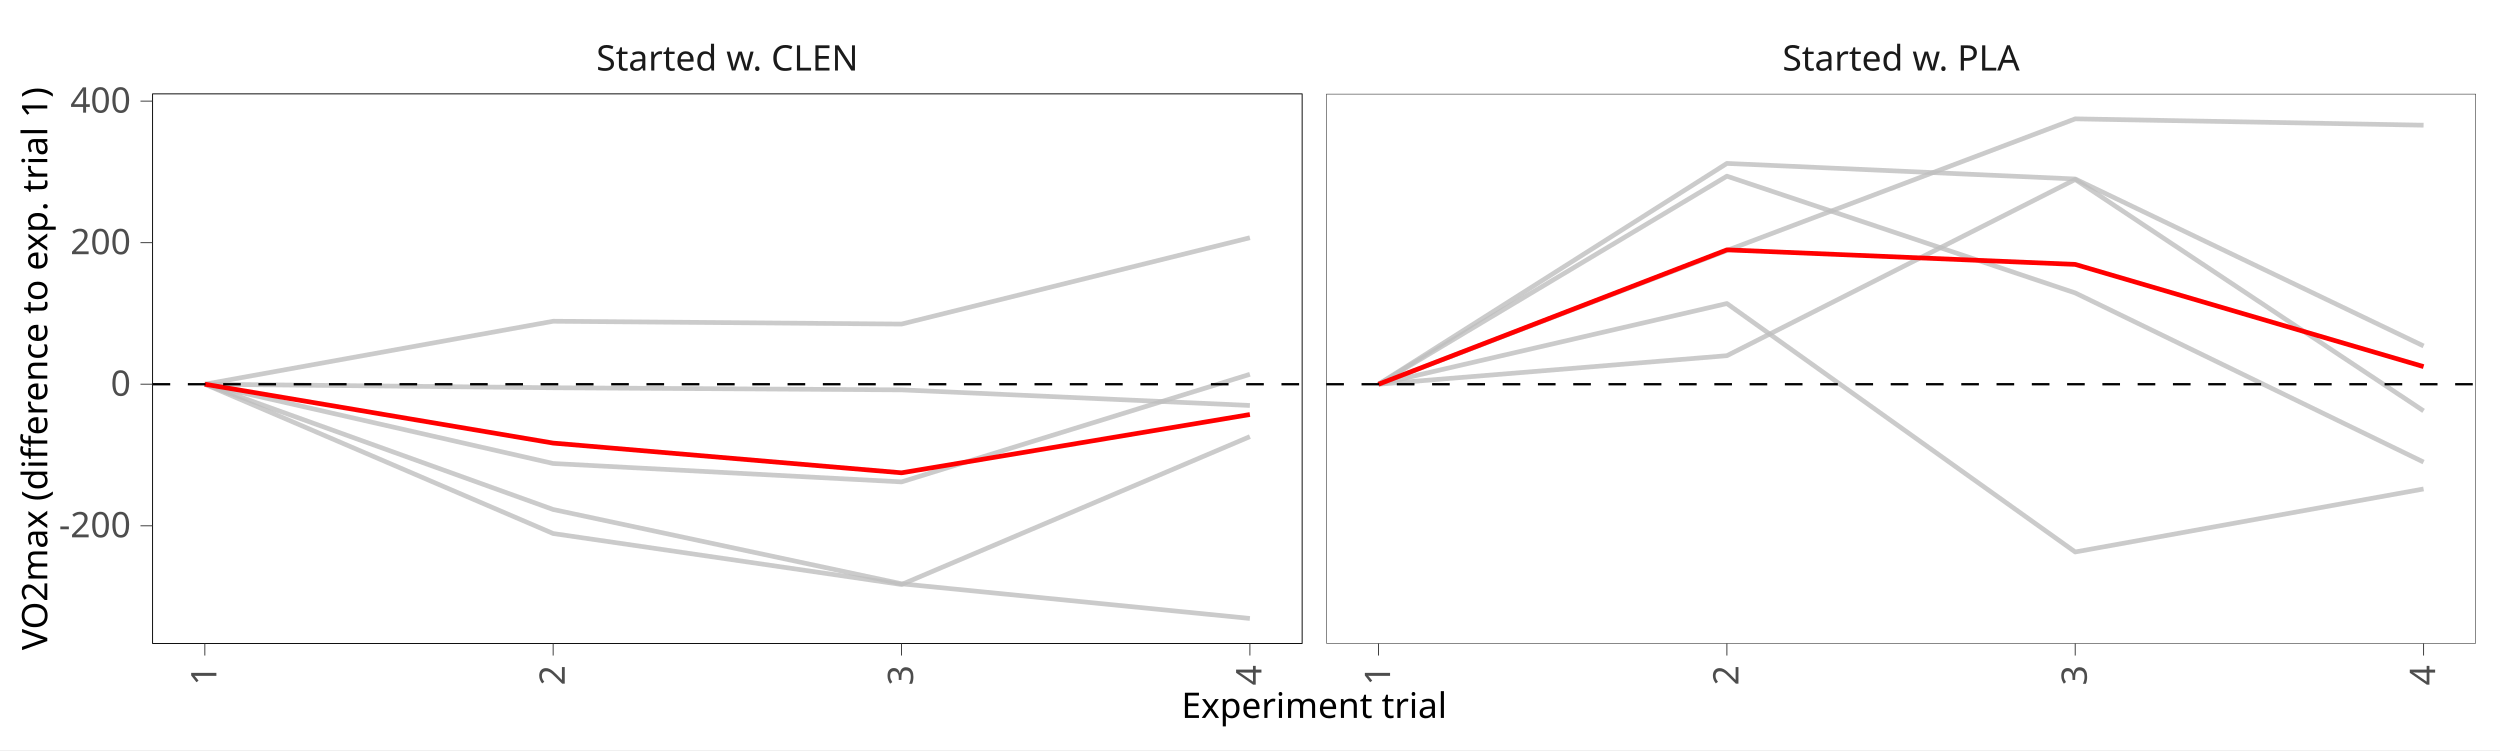
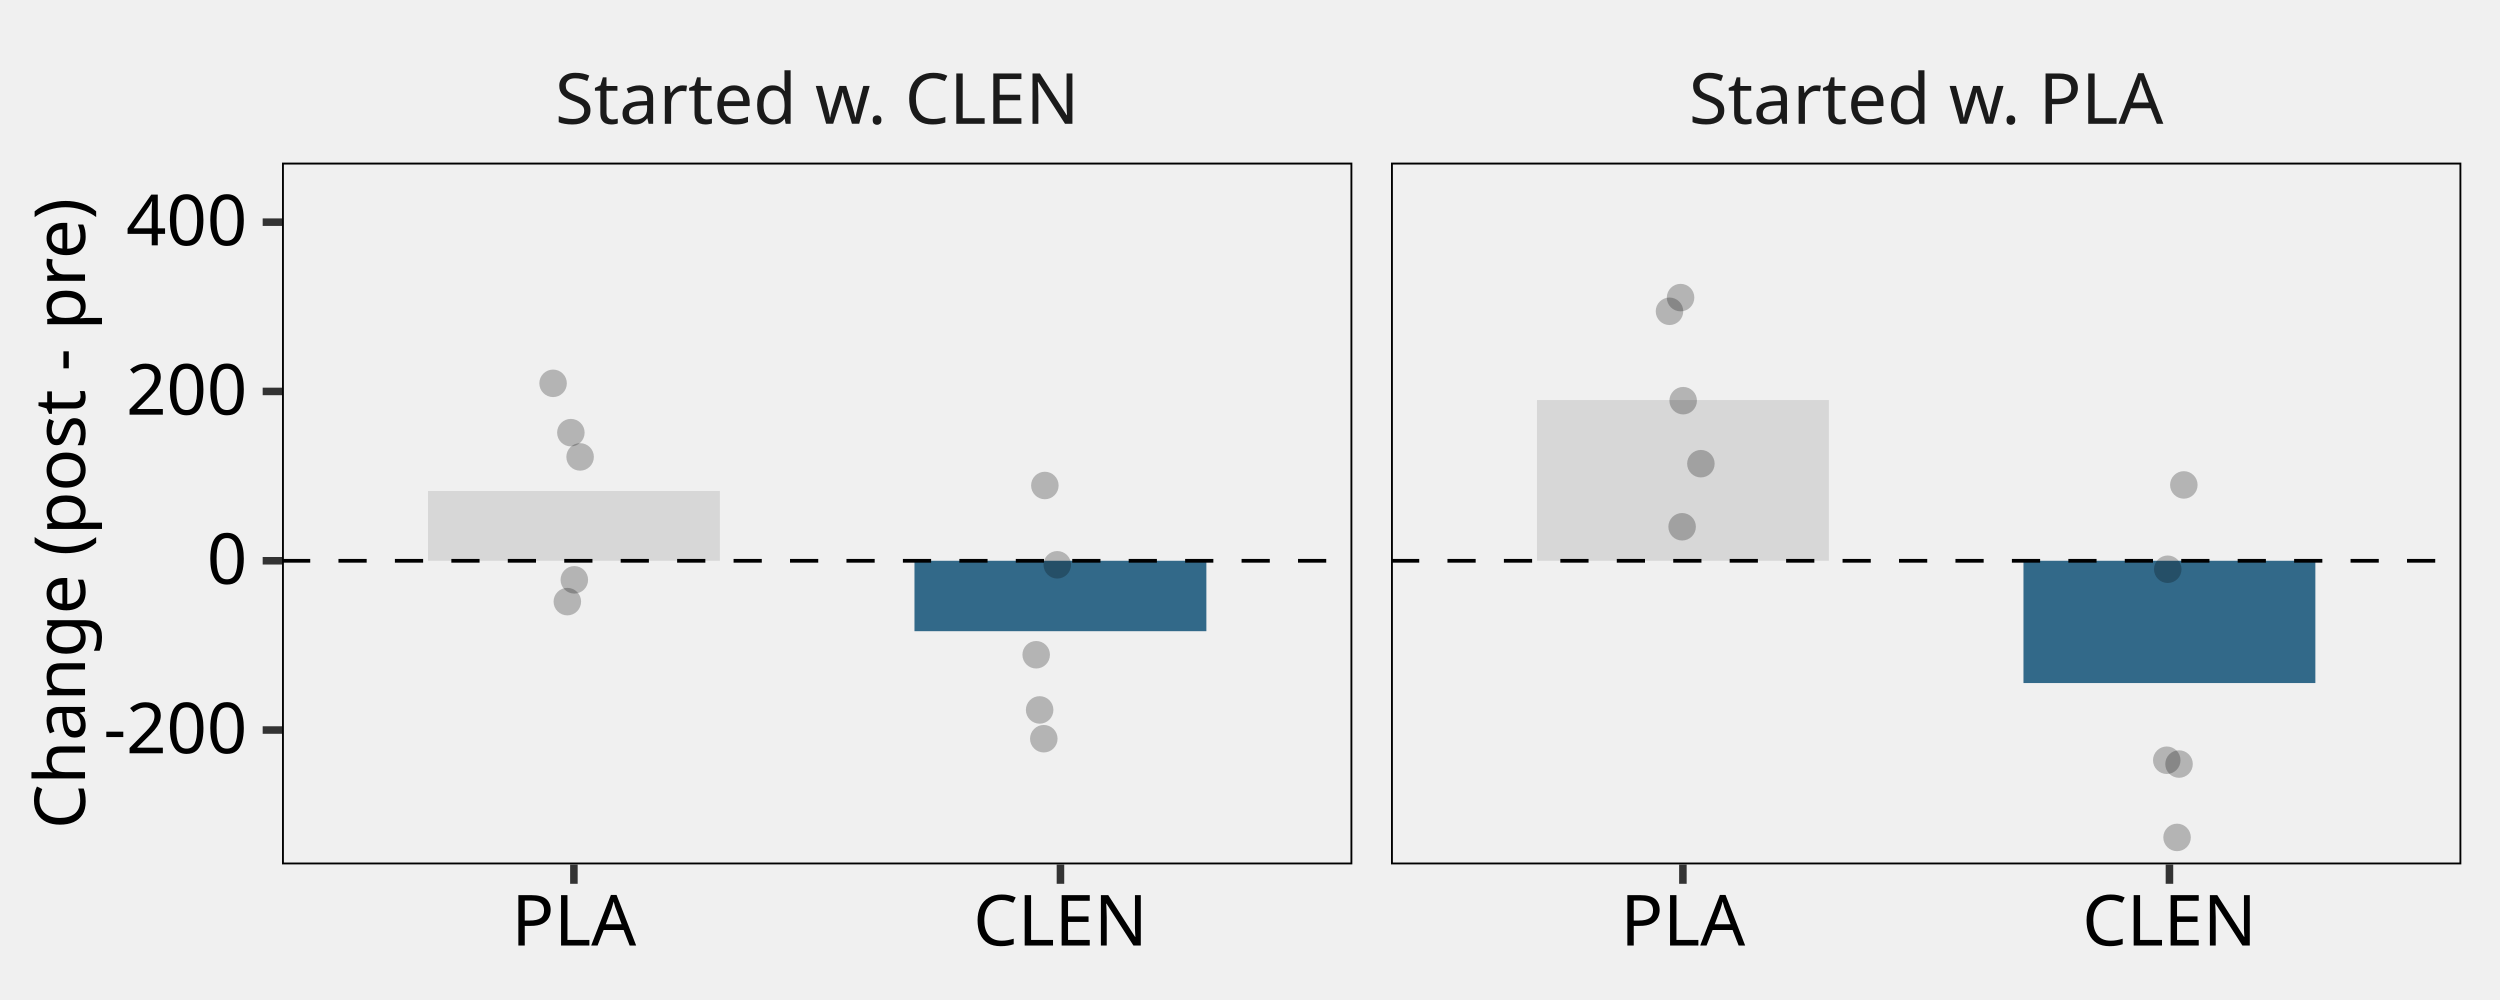
- <svg xmlns="http://www.w3.org/2000/svg" class="svglite" width="566.93pt" height="170.08pt" viewBox="0 0 566.93 170.08">
+ <svg xmlns="http://www.w3.org/2000/svg" class="svglite" width="354.33pt" height="141.73pt" viewBox="0 0 354.33 141.73">
  <defs>
    <style type="text/css">
    .svglite line, .svglite polyline, .svglite polygon, .svglite path, .svglite rect, .svglite circle {
      fill: none;
      stroke: #000000;
      stroke-linecap: round;
      stroke-linejoin: round;
      stroke-miterlimit: 10.00;
    }
    .svglite text {
      white-space: pre;
    }
  </style>
  </defs>
-   <rect width="100%" height="100%" style="stroke: none; fill: #FFFFFF;" />
+   <rect width="100%" height="100%" style="stroke: none; fill: none;" />
  <defs>
-     <clipPath id="cpMC4wMHw1NjYuOTN8MC4wMHwxNzAuMDg=">
-       <rect x="0.00" y="0.00" width="566.93" height="170.08" />
+     <clipPath id="cpMC4wMHwzNTQuMzN8MC4wMHwxNDEuNzM=">
+       <rect x="0.00" y="0.00" width="354.33" height="141.73" />
    </clipPath>
  </defs>
-   <g clip-path="url(#cpMC4wMHw1NjYuOTN8MC4wMHwxNzAuMDg=)">
-     <rect x="0.00" y="0" width="566.93" height="170.08" style="stroke-width: 1.07; stroke: #FFFFFF; fill: #FFFFFF;" />
-   </g>
+   <g clip-path="url(#cpMC4wMHwzNTQuMzN8MC4wMHwxNDEuNzM=)">
+ </g>
  <defs>
-     <clipPath id="cpMzQuNjB8Mjk1LjI4fDIxLjI4fDE0NS45Mg==">
-       <rect x="34.60" y="21.28" width="260.69" height="124.64" />
+     <clipPath id="cpMzkuOTd8MTkxLjY3fDIzLjA1fDEyMi41Mg==">
+       <rect x="39.97" y="23.05" width="151.70" height="99.46" />
    </clipPath>
  </defs>
-   <g clip-path="url(#cpMzQuNjB8Mjk1LjI4fDIxLjI4fDE0NS45Mg==)">
-     <polyline points="46.45,87.13 125.44,120.99 204.44,132.55 283.44,99.01 " style="stroke-width: 1.07; stroke: #BEBEBE; stroke-opacity: 0.80; stroke-linecap: butt;" />
-     <polyline points="46.45,87.13 125.44,72.85 204.44,73.49 283.44,53.91 " style="stroke-width: 1.07; stroke: #BEBEBE; stroke-opacity: 0.80; stroke-linecap: butt;" />
-     <polyline points="46.45,87.13 125.44,87.93 204.44,88.41 283.44,91.95 " style="stroke-width: 1.07; stroke: #BEBEBE; stroke-opacity: 0.80; stroke-linecap: butt;" />
-     <polyline points="46.45,87.13 125.44,115.54 204.44,132.39 283.44,140.25 " style="stroke-width: 1.07; stroke: #BEBEBE; stroke-opacity: 0.80; stroke-linecap: butt;" />
-     <polyline points="46.45,87.13 125.44,105.11 204.44,109.28 283.44,84.88 " style="stroke-width: 1.07; stroke: #BEBEBE; stroke-opacity: 0.80; stroke-linecap: butt;" />
-     <polyline points="46.45,87.13 125.44,100.48 204.44,107.22 283.44,94.00 " style="stroke-width: 1.07; stroke: #FF0000; stroke-linecap: butt;" />
-     <line x1="34.60" y1="87.13" x2="295.28" y2="87.13" style="stroke-width: 0.53; stroke-dasharray: 4.00,4.00; stroke-linecap: butt;" />
-     <rect x="34.60" y="21.28" width="260.69" height="124.64" style="stroke-width: 0.21;" />
+   <g clip-path="url(#cpMzkuOTd8MTkxLjY3fDIzLjA1fDEyMi41Mg==)">
+     <rect x="60.66" y="69.59" width="41.37" height="9.89" style="stroke-width: 1.07; stroke: none; stroke-linecap: butt; stroke-linejoin: miter; fill: #D7D7D7;" />
+     <rect x="129.61" y="79.48" width="41.37" height="9.98" style="stroke-width: 1.07; stroke: none; stroke-linecap: butt; stroke-linejoin: miter; fill: #326989;" />
+     <circle cx="147.94" cy="104.70" r="1.95" style="stroke-width: 0.71; stroke: none; fill: #000000; fill-opacity: 0.25;" />
+     <circle cx="78.39" cy="54.33" r="1.95" style="stroke-width: 0.71; stroke: none; fill: #000000; fill-opacity: 0.25;" />
+     <circle cx="148.09" cy="68.81" r="1.95" style="stroke-width: 0.71; stroke: none; fill: #000000; fill-opacity: 0.25;" />
+     <circle cx="82.22" cy="64.76" r="1.95" style="stroke-width: 0.71; stroke: none; fill: #000000; fill-opacity: 0.25;" />
+     <circle cx="149.85" cy="80.05" r="1.95" style="stroke-width: 0.71; stroke: none; fill: #000000; fill-opacity: 0.25;" />
+     <circle cx="81.40" cy="82.18" r="1.95" style="stroke-width: 0.71; stroke: none; fill: #000000; fill-opacity: 0.25;" />
+     <circle cx="147.35" cy="100.62" r="1.95" style="stroke-width: 0.71; stroke: none; fill: #000000; fill-opacity: 0.25;" />
+     <circle cx="80.41" cy="85.27" r="1.95" style="stroke-width: 0.71; stroke: none; fill: #000000; fill-opacity: 0.25;" />
+     <circle cx="146.86" cy="92.80" r="1.95" style="stroke-width: 0.71; stroke: none; fill: #000000; fill-opacity: 0.25;" />
+     <circle cx="80.91" cy="61.32" r="1.95" style="stroke-width: 0.71; stroke: none; fill: #000000; fill-opacity: 0.25;" />
+     <line x1="39.97" y1="79.48" x2="191.67" y2="79.48" style="stroke-width: 0.53; stroke-dasharray: 4.00,4.00; stroke-linecap: butt;" />
+     <rect x="39.97" y="23.05" width="151.70" height="99.46" style="stroke-width: 0.53;" />
  </g>
-   <g clip-path="url(#cpMC4wMHw1NjYuOTN8MC4wMHwxNzAuMDg=)">
+   <g clip-path="url(#cpMC4wMHwzNTQuMzN8MC4wMHwxNDEuNzM=)">
</g>
  <defs>
-     <clipPath id="cpMzAwLjc2fDU2MS40NXwyMS4yOHwxNDUuOTI=">
-       <rect x="300.76" y="21.28" width="260.69" height="124.64" />
+     <clipPath id="cpMTk3LjE1fDM0OC44NXwyMy4wNXwxMjIuNTI=">
+       <rect x="197.15" y="23.05" width="151.70" height="99.46" />
    </clipPath>
  </defs>
-   <g clip-path="url(#cpMzAwLjc2fDU2MS40NXwyMS4yOHwxNDUuOTI=)">
-     <polyline points="312.61,87.13 391.61,80.66 470.60,40.70 549.60,93.18 " style="stroke-width: 1.07; stroke: #BEBEBE; stroke-opacity: 0.80; stroke-linecap: butt;" />
-     <polyline points="312.61,87.13 391.61,68.83 470.60,125.17 549.60,110.88 " style="stroke-width: 1.07; stroke: #BEBEBE; stroke-opacity: 0.80; stroke-linecap: butt;" />
-     <polyline points="312.61,87.13 391.61,39.95 470.60,66.43 549.60,104.79 " style="stroke-width: 1.07; stroke: #BEBEBE; stroke-opacity: 0.80; stroke-linecap: butt;" />
-     <polyline points="312.61,87.13 391.61,37.06 470.60,40.59 549.60,78.46 " style="stroke-width: 1.07; stroke: #BEBEBE; stroke-opacity: 0.80; stroke-linecap: butt;" />
-     <polyline points="312.61,87.13 391.61,56.80 470.60,26.95 549.60,28.39 " style="stroke-width: 1.07; stroke: #BEBEBE; stroke-opacity: 0.80; stroke-linecap: butt;" />
-     <polyline points="312.61,87.13 391.61,56.66 470.60,59.96 549.60,83.14 " style="stroke-width: 1.07; stroke: #FF0000; stroke-linecap: butt;" />
-     <line x1="300.76" y1="87.13" x2="561.45" y2="87.13" style="stroke-width: 0.53; stroke-dasharray: 4.00,4.00; stroke-linecap: butt;" />
-     <rect x="300.76" y="21.28" width="260.69" height="124.64" style="stroke-width: 0.21;" />
+   <g clip-path="url(#cpMTk3LjE1fDM0OC44NXwyMy4wNXwxMjIuNTI=)">
+     <rect x="217.84" y="56.70" width="41.37" height="22.78" style="stroke-width: 1.07; stroke: none; stroke-linecap: butt; stroke-linejoin: miter; fill: #D7D7D7;" />
+     <rect x="286.79" y="79.48" width="41.37" height="17.33" style="stroke-width: 1.07; stroke: none; stroke-linecap: butt; stroke-linejoin: miter; fill: #326989;" />
+     <circle cx="238.41" cy="74.66" r="1.95" style="stroke-width: 0.71; stroke: none; fill: #000000; fill-opacity: 0.25;" />
+     <circle cx="308.56" cy="118.69" r="1.95" style="stroke-width: 0.71; stroke: none; fill: #000000; fill-opacity: 0.25;" />
+     <circle cx="241.07" cy="65.72" r="1.95" style="stroke-width: 0.71; stroke: none; fill: #000000; fill-opacity: 0.25;" />
+     <circle cx="309.52" cy="68.73" r="1.95" style="stroke-width: 0.71; stroke: none; fill: #000000; fill-opacity: 0.25;" />
+     <circle cx="236.62" cy="44.12" r="1.95" style="stroke-width: 0.71; stroke: none; fill: #000000; fill-opacity: 0.25;" />
+     <circle cx="308.84" cy="108.29" r="1.95" style="stroke-width: 0.71; stroke: none; fill: #000000; fill-opacity: 0.25;" />
+     <circle cx="238.19" cy="42.18" r="1.95" style="stroke-width: 0.71; stroke: none; fill: #000000; fill-opacity: 0.25;" />
+     <circle cx="307.10" cy="107.75" r="1.95" style="stroke-width: 0.71; stroke: none; fill: #000000; fill-opacity: 0.25;" />
+     <circle cx="238.56" cy="56.79" r="1.95" style="stroke-width: 0.71; stroke: none; fill: #000000; fill-opacity: 0.25;" />
+     <circle cx="307.24" cy="80.68" r="1.95" style="stroke-width: 0.71; stroke: none; fill: #000000; fill-opacity: 0.25;" />
+     <line x1="197.15" y1="79.48" x2="348.85" y2="79.48" style="stroke-width: 0.53; stroke-dasharray: 4.00,4.00; stroke-linecap: butt;" />
+     <rect x="197.15" y="23.05" width="151.70" height="99.46" style="stroke-width: 0.53;" />
  </g>
-   <g clip-path="url(#cpMC4wMHw1NjYuOTN8MC4wMHwxNzAuMDg=)">
+   <g clip-path="url(#cpMC4wMHwzNTQuMzN8MC4wMHwxNDEuNzM=)">
</g>
  <defs>
-     <clipPath id="cpMzQuNjB8Mjk1LjI4fDUuNDh8MjEuMjg=">
-       <rect x="34.60" y="5.48" width="260.69" height="15.80" />
+     <clipPath id="cpMzkuOTd8MTkxLjY3fDUuNDh8MjMuMDU=">
+       <rect x="39.97" y="5.48" width="151.70" height="17.57" />
    </clipPath>
  </defs>
-   <g clip-path="url(#cpMzQuNjB8Mjk1LjI4fDUuNDh8MjEuMjg=)">
-     <text x="164.94" y="16.00" text-anchor="middle" style="font-size: 8.00px;fill: #1A1A1A; font-family: &quot;Source Sans Pro&quot;;" textLength="53.68px" lengthAdjust="spacingAndGlyphs">Started w. CLEN</text>
+   <g clip-path="url(#cpMzkuOTd8MTkxLjY3fDUuNDh8MjMuMDU=)">
+     <text x="115.82" y="17.55" text-anchor="middle" style="font-size: 10.00px;fill: #1A1A1A; font-family: &quot;Source Sans Pro&quot;;" textLength="67.08px" lengthAdjust="spacingAndGlyphs">Started w. CLEN</text>
  </g>
-   <g clip-path="url(#cpMC4wMHw1NjYuOTN8MC4wMHwxNzAuMDg=)">
+   <g clip-path="url(#cpMC4wMHwzNTQuMzN8MC4wMHwxNDEuNzM=)">
</g>
  <defs>
-     <clipPath id="cpMzAwLjc2fDU2MS40NXw1LjQ4fDIxLjI4">
-       <rect x="300.76" y="5.48" width="260.69" height="15.80" />
+     <clipPath id="cpMTk3LjE1fDM0OC44NXw1LjQ4fDIzLjA1">
+       <rect x="197.15" y="5.48" width="151.70" height="17.57" />
    </clipPath>
  </defs>
-   <g clip-path="url(#cpMzAwLjc2fDU2MS40NXw1LjQ4fDIxLjI4)">
-     <text x="431.11" y="16.00" text-anchor="middle" style="font-size: 8.00px;fill: #1A1A1A; font-family: &quot;Source Sans Pro&quot;;" textLength="48.59px" lengthAdjust="spacingAndGlyphs">Started w. PLA</text>
+   <g clip-path="url(#cpMTk3LjE1fDM0OC44NXw1LjQ4fDIzLjA1)">
+     <text x="273.00" y="17.55" text-anchor="middle" style="font-size: 10.00px;fill: #1A1A1A; font-family: &quot;Source Sans Pro&quot;;" textLength="60.74px" lengthAdjust="spacingAndGlyphs">Started w. PLA</text>
  </g>
-   <g clip-path="url(#cpMC4wMHw1NjYuOTN8MC4wMHwxNzAuMDg=)">
-     <polyline points="46.45,148.66 46.45,145.92 " style="stroke-width: 0.21; stroke: #333333; stroke-linecap: butt;" />
-     <polyline points="125.44,148.66 125.44,145.92 " style="stroke-width: 0.21; stroke: #333333; stroke-linecap: butt;" />
-     <polyline points="204.44,148.66 204.44,145.92 " style="stroke-width: 0.21; stroke: #333333; stroke-linecap: butt;" />
-     <polyline points="283.44,148.66 283.44,145.92 " style="stroke-width: 0.21; stroke: #333333; stroke-linecap: butt;" />
-     <text transform="translate(49.07,150.85) rotate(-90)" text-anchor="end" style="font-size: 8.00px;fill: #4D4D4D; font-family: &quot;Source Sans Pro&quot;;" textLength="3.97px" lengthAdjust="spacingAndGlyphs">1</text>
-     <text transform="translate(128.07,150.85) rotate(-90)" text-anchor="end" style="font-size: 8.00px;fill: #4D4D4D; font-family: &quot;Source Sans Pro&quot;;" textLength="3.97px" lengthAdjust="spacingAndGlyphs">2</text>
-     <text transform="translate(207.06,150.85) rotate(-90)" text-anchor="end" style="font-size: 8.00px;fill: #4D4D4D; font-family: &quot;Source Sans Pro&quot;;" textLength="3.97px" lengthAdjust="spacingAndGlyphs">3</text>
-     <text transform="translate(286.06,150.85) rotate(-90)" text-anchor="end" style="font-size: 8.00px;fill: #4D4D4D; font-family: &quot;Source Sans Pro&quot;;" textLength="3.97px" lengthAdjust="spacingAndGlyphs">4</text>
-     <polyline points="312.61,148.66 312.61,145.92 " style="stroke-width: 0.21; stroke: #333333; stroke-linecap: butt;" />
-     <polyline points="391.61,148.66 391.61,145.92 " style="stroke-width: 0.21; stroke: #333333; stroke-linecap: butt;" />
-     <polyline points="470.60,148.66 470.60,145.92 " style="stroke-width: 0.21; stroke: #333333; stroke-linecap: butt;" />
-     <polyline points="549.60,148.66 549.60,145.92 " style="stroke-width: 0.21; stroke: #333333; stroke-linecap: butt;" />
-     <text transform="translate(315.23,150.85) rotate(-90)" text-anchor="end" style="font-size: 8.00px;fill: #4D4D4D; font-family: &quot;Source Sans Pro&quot;;" textLength="3.97px" lengthAdjust="spacingAndGlyphs">1</text>
-     <text transform="translate(394.23,150.85) rotate(-90)" text-anchor="end" style="font-size: 8.00px;fill: #4D4D4D; font-family: &quot;Source Sans Pro&quot;;" textLength="3.97px" lengthAdjust="spacingAndGlyphs">2</text>
-     <text transform="translate(473.23,150.85) rotate(-90)" text-anchor="end" style="font-size: 8.00px;fill: #4D4D4D; font-family: &quot;Source Sans Pro&quot;;" textLength="3.97px" lengthAdjust="spacingAndGlyphs">3</text>
-     <text transform="translate(552.22,150.85) rotate(-90)" text-anchor="end" style="font-size: 8.00px;fill: #4D4D4D; font-family: &quot;Source Sans Pro&quot;;" textLength="3.97px" lengthAdjust="spacingAndGlyphs">4</text>
-     <text x="29.67" y="121.85" text-anchor="end" style="font-size: 8.00px;fill: #4D4D4D; font-family: &quot;Source Sans Pro&quot;;" textLength="14.41px" lengthAdjust="spacingAndGlyphs">-200</text>
-     <text x="29.67" y="89.75" text-anchor="end" style="font-size: 8.00px;fill: #4D4D4D; font-family: &quot;Source Sans Pro&quot;;" textLength="3.97px" lengthAdjust="spacingAndGlyphs">0</text>
-     <text x="29.67" y="57.65" text-anchor="end" style="font-size: 8.00px;fill: #4D4D4D; font-family: &quot;Source Sans Pro&quot;;" textLength="11.92px" lengthAdjust="spacingAndGlyphs">200</text>
-     <text x="29.67" y="25.55" text-anchor="end" style="font-size: 8.00px;fill: #4D4D4D; font-family: &quot;Source Sans Pro&quot;;" textLength="11.92px" lengthAdjust="spacingAndGlyphs">400</text>
-     <polyline points="31.86,119.23 34.60,119.23 " style="stroke-width: 0.21; stroke: #333333; stroke-linecap: butt;" />
-     <polyline points="31.86,87.13 34.60,87.13 " style="stroke-width: 0.21; stroke: #333333; stroke-linecap: butt;" />
-     <polyline points="31.86,55.03 34.60,55.03 " style="stroke-width: 0.21; stroke: #333333; stroke-linecap: butt;" />
-     <polyline points="31.86,22.93 34.60,22.93 " style="stroke-width: 0.21; stroke: #333333; stroke-linecap: butt;" />
-     <text x="298.02" y="162.81" text-anchor="middle" style="font-size: 8.00px; font-family: &quot;Source Sans Pro&quot;;" textLength="53.72px" lengthAdjust="spacingAndGlyphs">Experiment trial</text>
-     <text transform="translate(10.72,83.60) rotate(-90)" text-anchor="middle" style="font-size: 8.00px; font-family: &quot;Source Sans Pro&quot;;" textLength="112.75px" lengthAdjust="spacingAndGlyphs">VO2max (difference to exp. trial 1)</text>
+   <g clip-path="url(#cpMC4wMHwzNTQuMzN8MC4wMHwxNDEuNzM=)">
+     <polyline points="81.34,125.26 81.34,122.52 " style="stroke-width: 1.07; stroke: #333333; stroke-linecap: butt;" />
+     <polyline points="150.30,125.26 150.30,122.52 " style="stroke-width: 1.07; stroke: #333333; stroke-linecap: butt;" />
+     <text x="81.34" y="134.01" text-anchor="middle" style="font-size: 10.00px; font-family: &quot;Source Sans Pro&quot;;" textLength="15.96px" lengthAdjust="spacingAndGlyphs">PLA</text>
+     <text x="150.30" y="134.01" text-anchor="middle" style="font-size: 10.00px; font-family: &quot;Source Sans Pro&quot;;" textLength="22.31px" lengthAdjust="spacingAndGlyphs">CLEN</text>
+     <polyline points="238.52,125.26 238.52,122.52 " style="stroke-width: 1.07; stroke: #333333; stroke-linecap: butt;" />
+     <polyline points="307.48,125.26 307.48,122.52 " style="stroke-width: 1.07; stroke: #333333; stroke-linecap: butt;" />
+     <text x="238.52" y="134.01" text-anchor="middle" style="font-size: 10.00px; font-family: &quot;Source Sans Pro&quot;;" textLength="15.96px" lengthAdjust="spacingAndGlyphs">PLA</text>
+     <text x="307.48" y="134.01" text-anchor="middle" style="font-size: 10.00px; font-family: &quot;Source Sans Pro&quot;;" textLength="22.31px" lengthAdjust="spacingAndGlyphs">CLEN</text>
+     <text x="35.04" y="106.76" text-anchor="end" style="font-size: 10.00px; font-family: &quot;Source Sans Pro&quot;;" textLength="18.01px" lengthAdjust="spacingAndGlyphs">-200</text>
+     <text x="35.04" y="82.76" text-anchor="end" style="font-size: 10.00px; font-family: &quot;Source Sans Pro&quot;;" textLength="4.97px" lengthAdjust="spacingAndGlyphs">0</text>
+     <text x="35.04" y="58.77" text-anchor="end" style="font-size: 10.00px; font-family: &quot;Source Sans Pro&quot;;" textLength="14.90px" lengthAdjust="spacingAndGlyphs">200</text>
+     <text x="35.04" y="34.77" text-anchor="end" style="font-size: 10.00px; font-family: &quot;Source Sans Pro&quot;;" textLength="14.90px" lengthAdjust="spacingAndGlyphs">400</text>
+     <polyline points="37.23,103.47 39.97,103.47 " style="stroke-width: 1.07; stroke: #333333; stroke-linecap: butt;" />
+     <polyline points="37.23,79.48 39.97,79.48 " style="stroke-width: 1.07; stroke: #333333; stroke-linecap: butt;" />
+     <polyline points="37.23,55.48 39.97,55.48 " style="stroke-width: 1.07; stroke: #333333; stroke-linecap: butt;" />
+     <polyline points="37.23,31.49 39.97,31.49 " style="stroke-width: 1.07; stroke: #333333; stroke-linecap: butt;" />
+     <text transform="translate(12.05,72.78) rotate(-90)" text-anchor="middle" style="font-size: 10.00px; font-family: &quot;Source Sans Pro&quot;;" textLength="79.34px" lengthAdjust="spacingAndGlyphs">Change (post - pre)</text>
  </g>
</svg>
